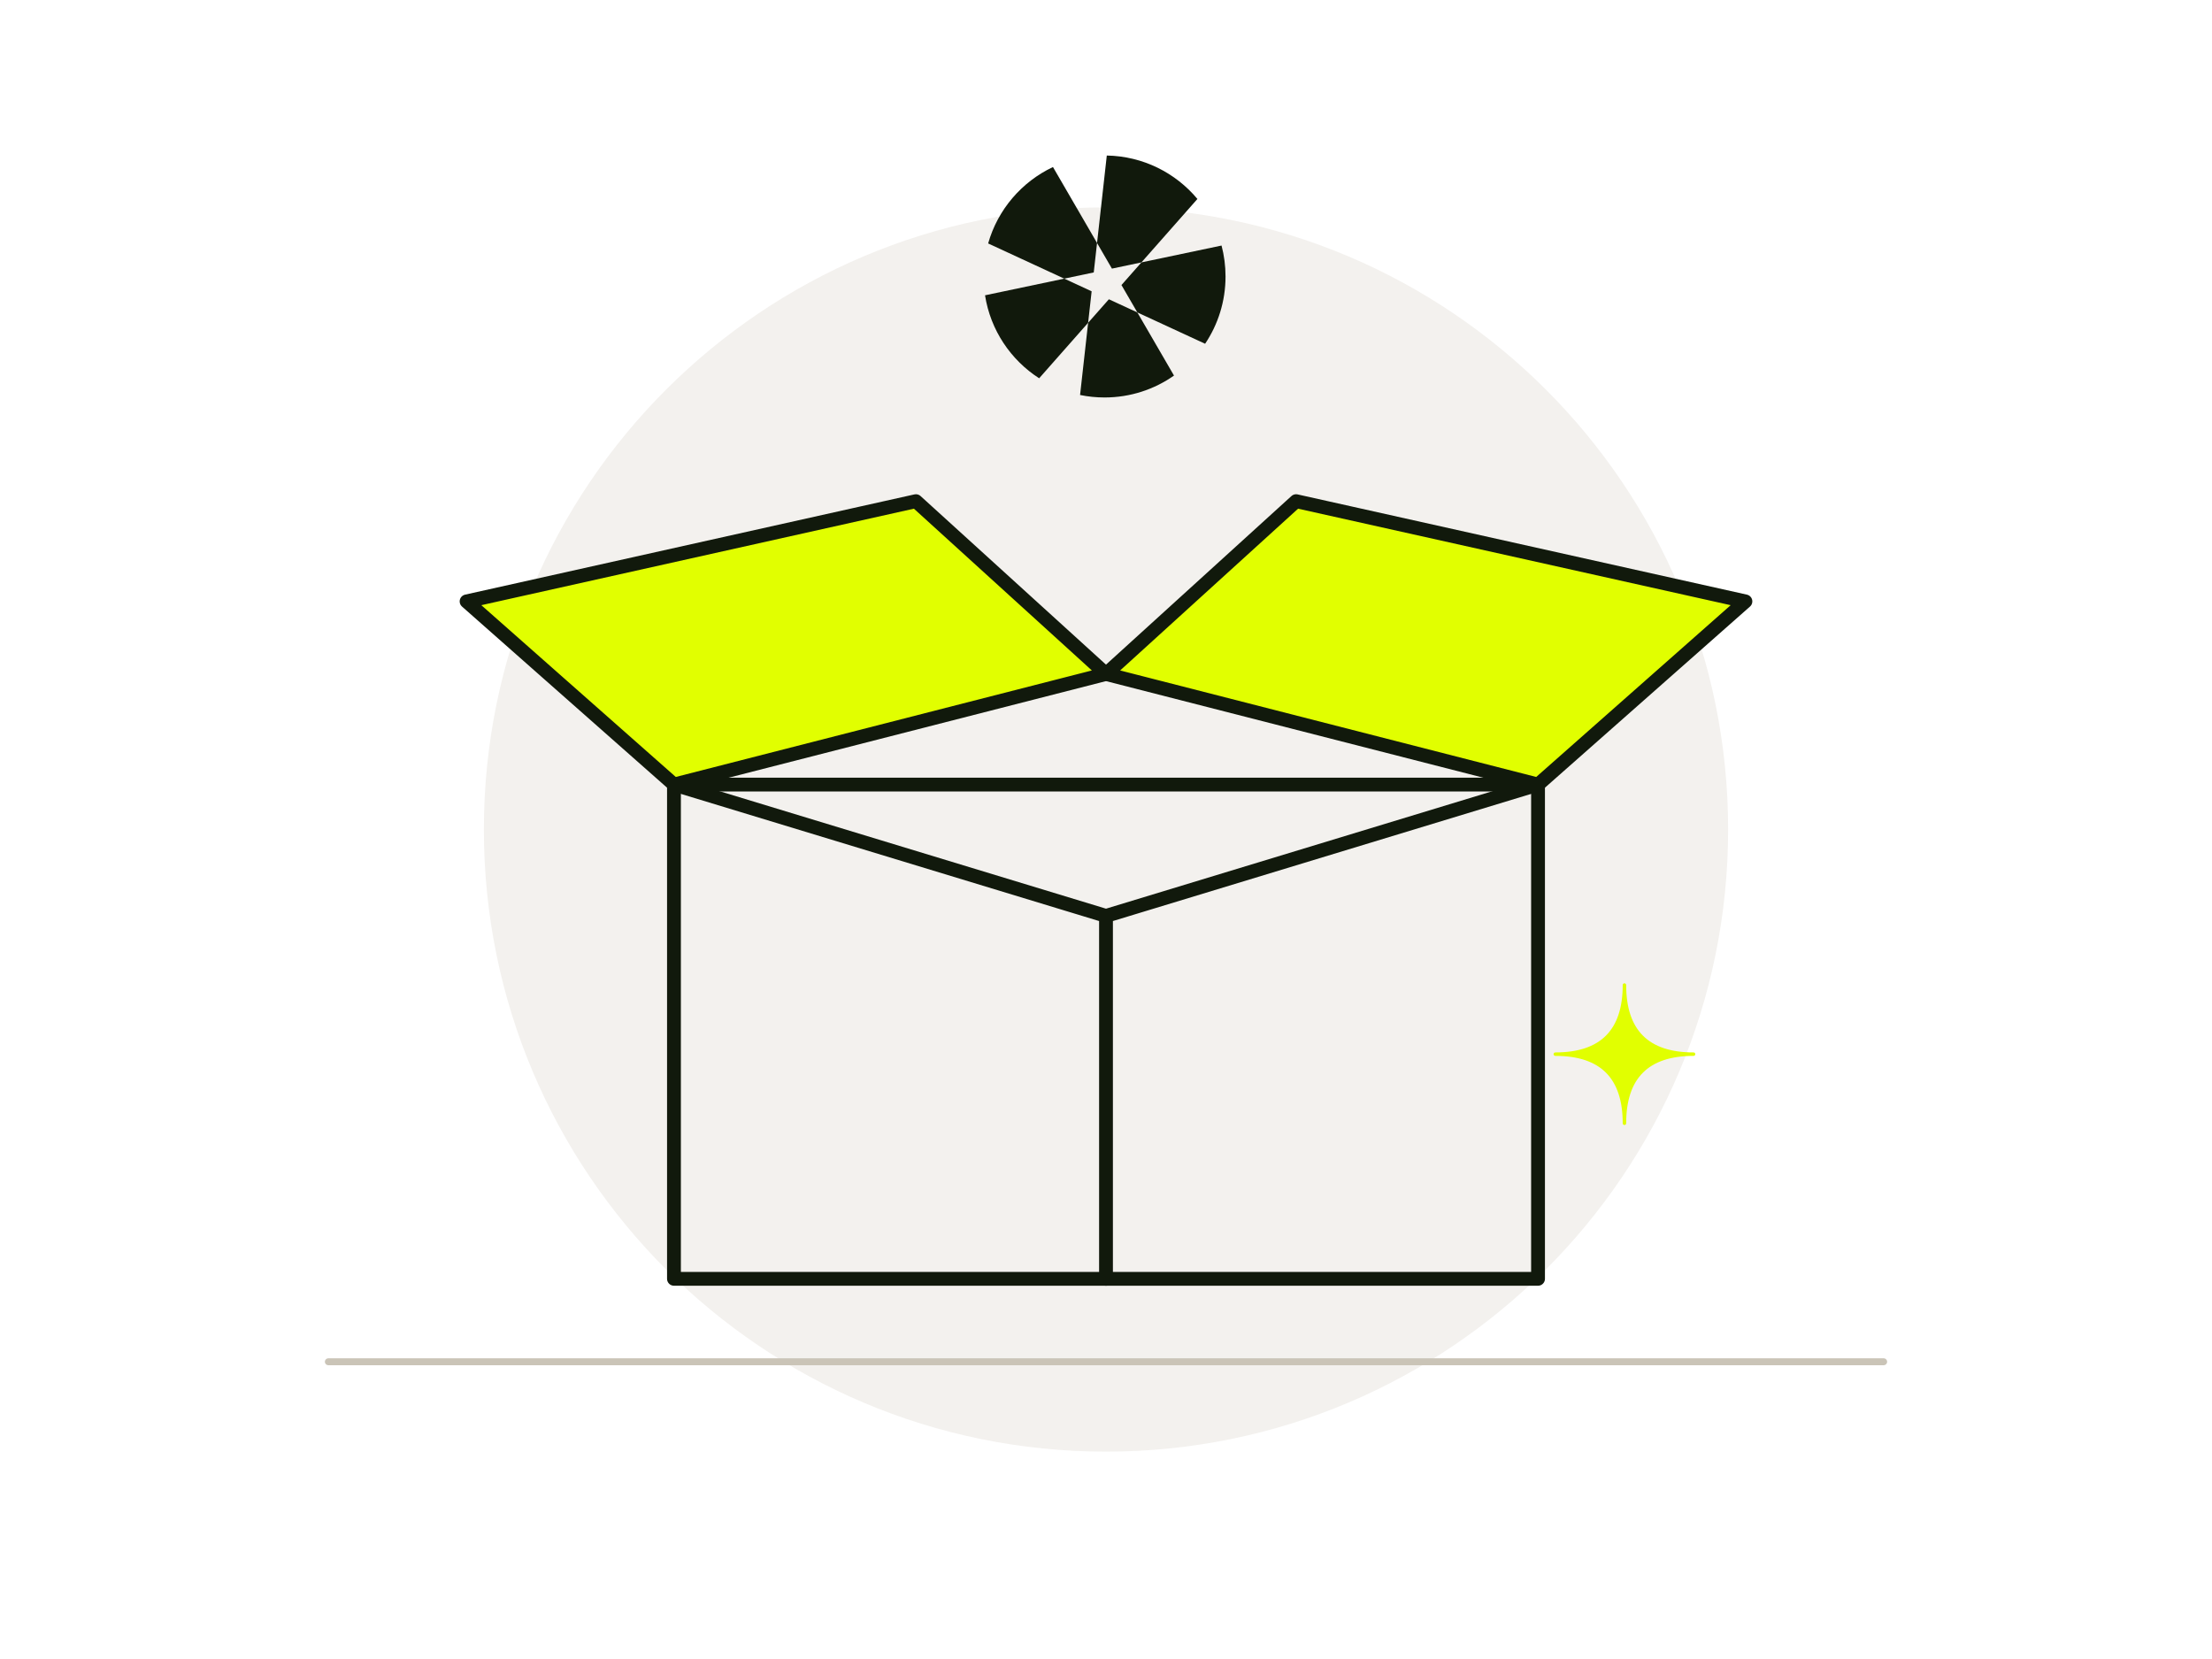
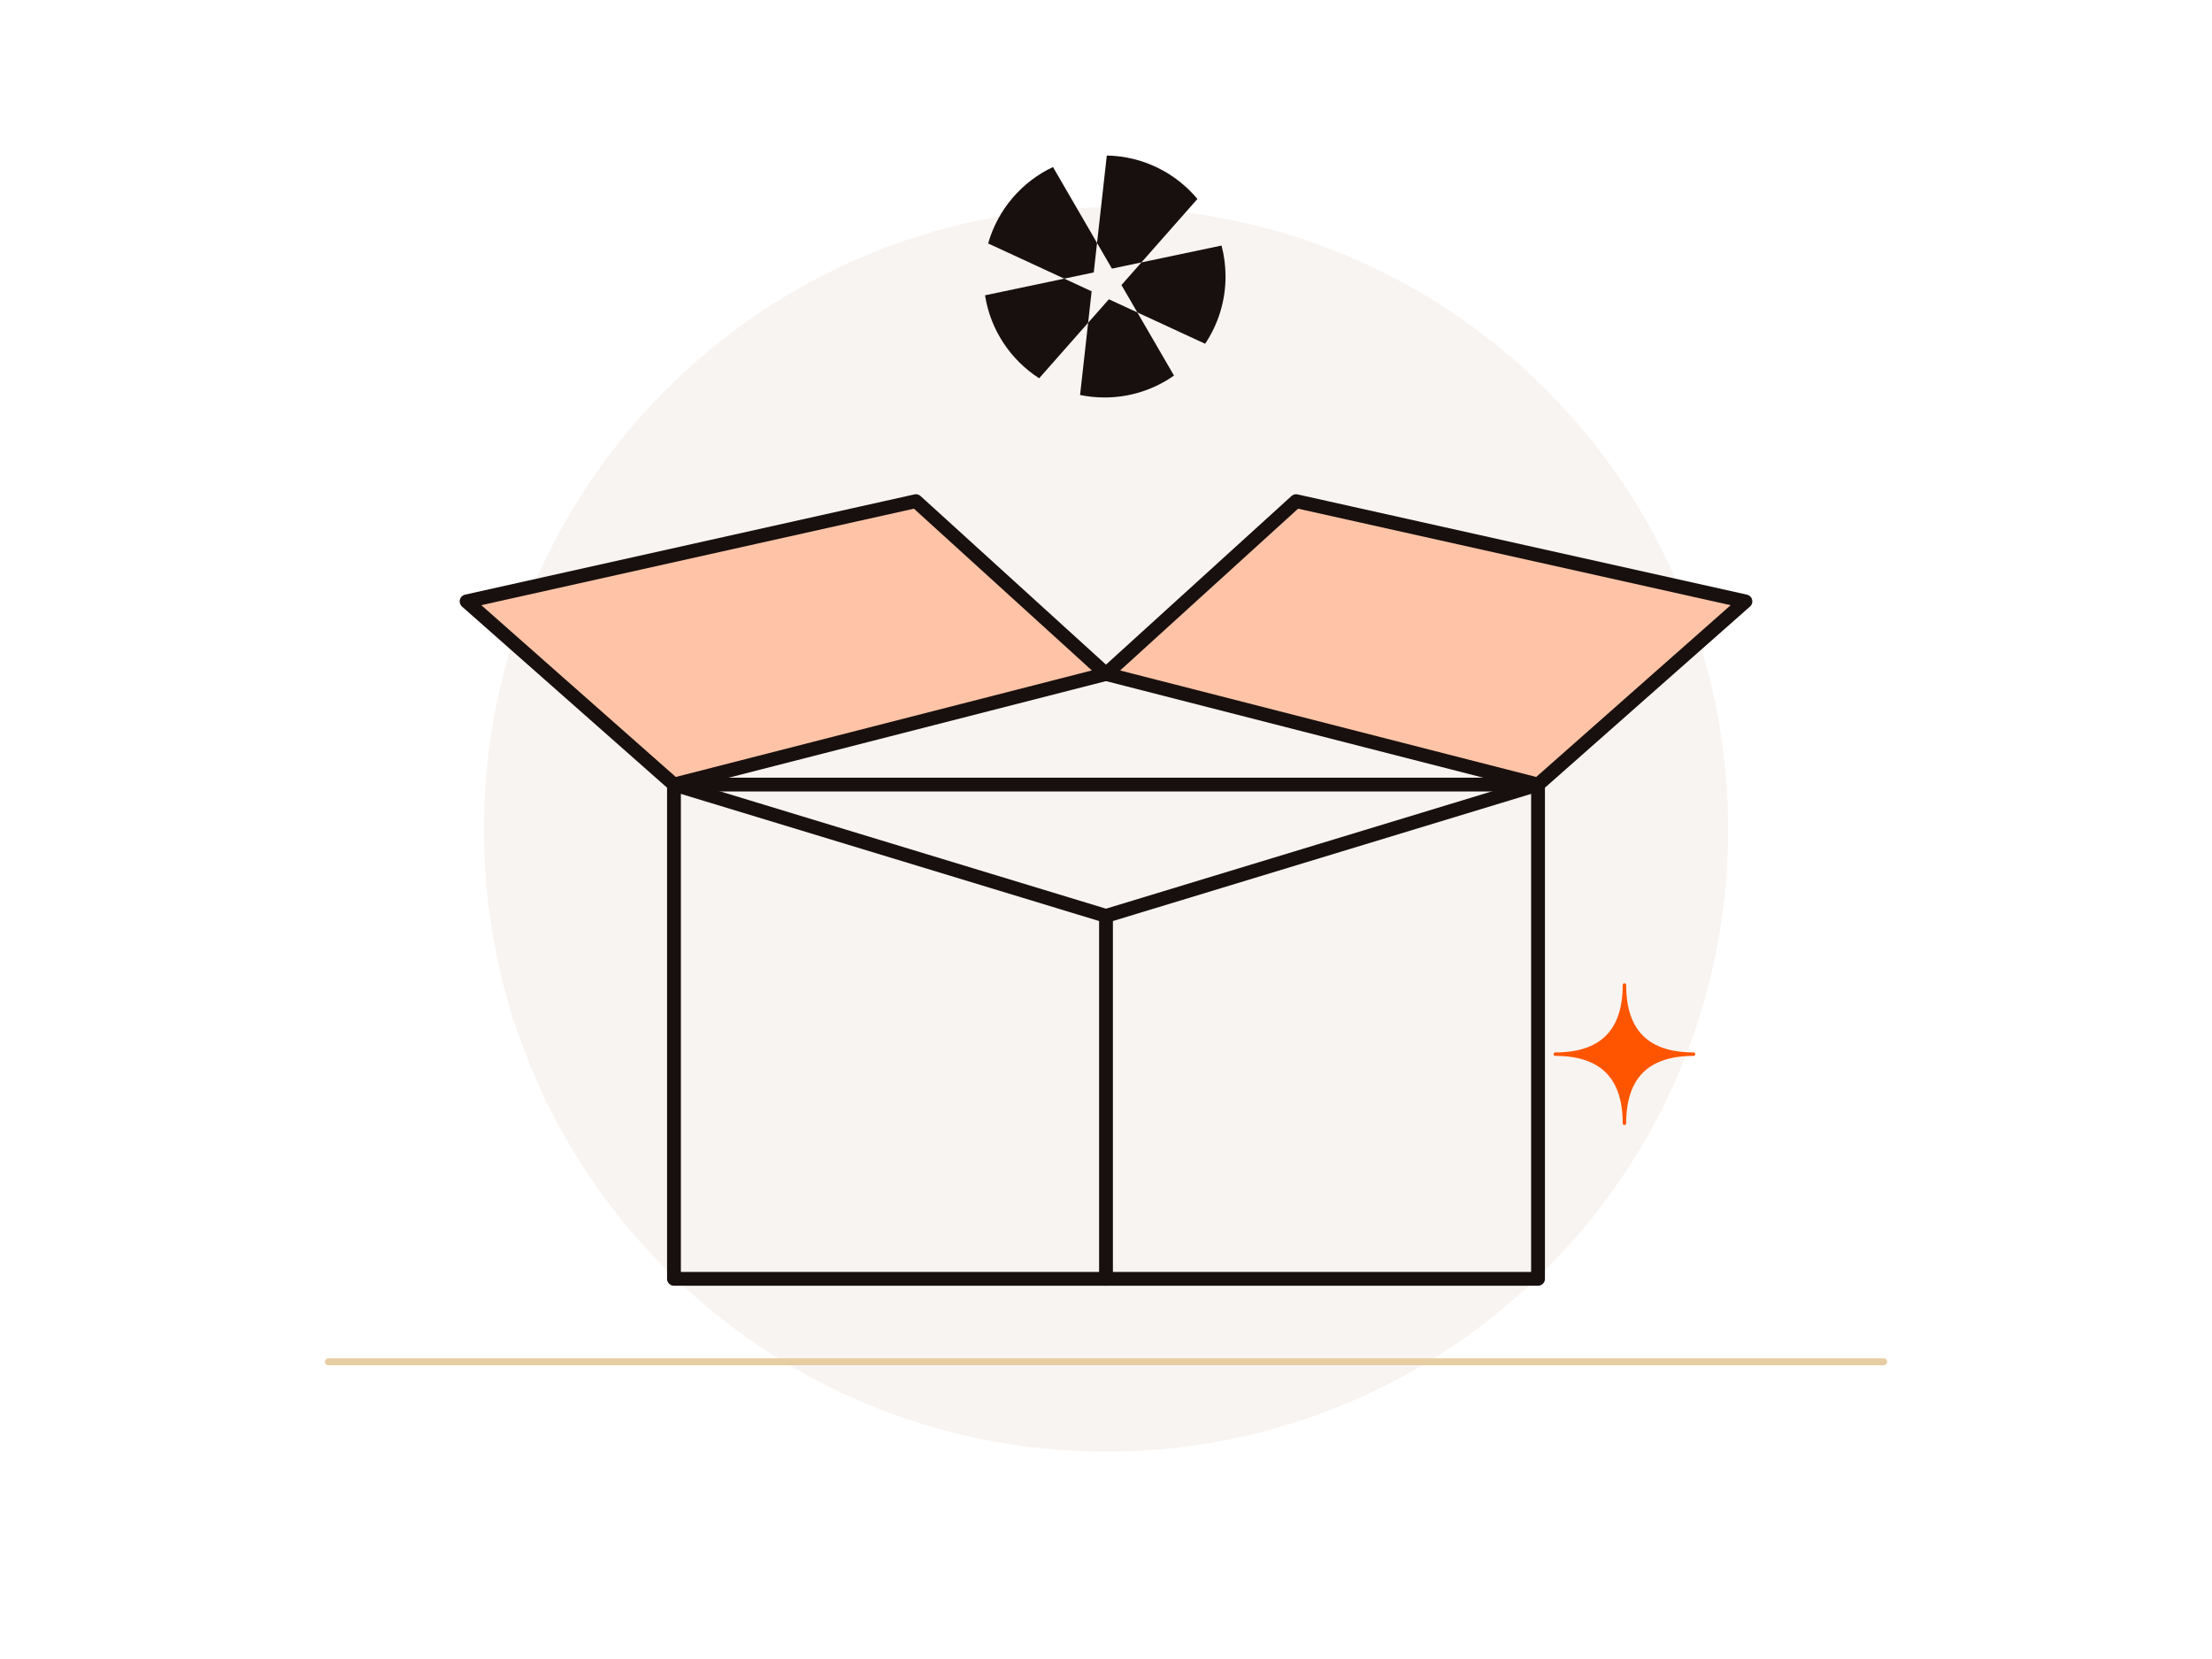
<svg xmlns="http://www.w3.org/2000/svg" width="640" height="480" viewBox="0 0 640 480" role="img">
-   <circle cx="320" cy="240" r="180" fill="#F3F1EE" />
-   <path d="M95 394H545" fill="none" stroke="#CAC4B7" stroke-width="2" stroke-linecap="round" stroke-linejoin="round" />
-   <path d="M195 227H445V370H195Z" fill="#F3F1EE" stroke="#11190C" stroke-width="4" stroke-linecap="round" stroke-linejoin="round" />
-   <path d="M195 227 135 174 265 145 320 195Z" fill="#E1FF00" stroke="#11190C" stroke-width="4" stroke-linecap="round" stroke-linejoin="round" />
-   <path d="M445 227 505 174 375 145 320 195Z" fill="#E1FF00" stroke="#11190C" stroke-width="4" stroke-linecap="round" stroke-linejoin="round" />
-   <path d="M195 227 320 265 445 227M320 265V370" fill="none" stroke="#11190C" stroke-width="4" stroke-linecap="round" stroke-linejoin="round" />
+   <circle cx="320" cy="240" r="180" fill="#F8F4F1" />
+   <path d="M95 394H545" fill="none" stroke="#E7CDA2" stroke-width="2" stroke-linecap="round" stroke-linejoin="round" />
+   <path d="M195 227H445V370H195Z" fill="#F8F4F1" stroke="#18100F" stroke-width="4" stroke-linecap="round" stroke-linejoin="round" />
+   <path d="M195 227 135 174 265 145 320 195Z" fill="#FFC4A7" stroke="#18100F" stroke-width="4" stroke-linecap="round" stroke-linejoin="round" />
+   <path d="M445 227 505 174 375 145 320 195Z" fill="#FFC4A7" stroke="#18100F" stroke-width="4" stroke-linecap="round" stroke-linejoin="round" />
+   <path d="M195 227 320 265 445 227M320 265V370" fill="none" stroke="#18100F" stroke-width="4" stroke-linecap="round" stroke-linejoin="round" />
  <g transform="translate(285 45) scale(0.3365385)">
-     <path d="M68.101 105.839L91.656 116.726L88.639 143.794L46.534 191.507C22.093 175.772 4.671 150.08 0 120.162L68.101 105.839Z" fill="#11190C" />
-     <path d="M130.951 134.888L162.455 189.17C145.558 201.035 124.972 208 102.758 208C95.547 208 88.507 207.265 81.709 205.868L88.639 143.794L106.478 123.581L130.951 134.888Z" fill="#11190C" />
-     <path d="M203.331 77.381C205.572 85.874 206.767 94.793 206.767 103.991C206.767 125.396 200.299 145.29 189.214 161.828L130.956 134.891L117.286 111.344L134.458 91.88L203.331 77.381Z" fill="#11190C" />
-     <path d="M104.686 0C135.983 0.569 163.901 14.96 182.597 37.328L134.452 91.881L109.092 97.219L96.299 75.178L104.686 0Z" fill="#11190C" />
-     <path d="M96.299 75.178L93.467 100.5L68.115 105.836L2.676 75.58C10.918 46.49 31.501 22.587 58.41 9.884L96.299 75.178Z" fill="#11190C" />
+     <path d="M68.101 105.839L91.656 116.726L88.639 143.794L46.534 191.507C22.093 175.772 4.671 150.08 0 120.162L68.101 105.839Z" fill="#18100F" />
+     <path d="M130.951 134.888L162.455 189.17C145.558 201.035 124.972 208 102.758 208C95.547 208 88.507 207.265 81.709 205.868L88.639 143.794L106.478 123.581L130.951 134.888Z" fill="#18100F" />
+     <path d="M203.331 77.381C205.572 85.874 206.767 94.793 206.767 103.991C206.767 125.396 200.299 145.29 189.214 161.828L130.956 134.891L117.286 111.344L134.458 91.88L203.331 77.381Z" fill="#18100F" />
+     <path d="M104.686 0C135.983 0.569 163.901 14.96 182.597 37.328L134.452 91.881L109.092 97.219L96.299 75.178L104.686 0Z" fill="#18100F" />
+     <path d="M96.299 75.178L93.467 100.5L68.115 105.836L2.676 75.58C10.918 46.49 31.501 22.587 58.41 9.884L96.299 75.178Z" fill="#18100F" />
  </g>
-   <path d="M470 285 Q470 305 490 305 Q470 305 470 325 Q470 305 450 305 Q470 305 470 285" fill="#E1FF00" stroke="#E1FF00" stroke-width="1" stroke-linecap="round" stroke-linejoin="round" />
+   <path d="M470 285 Q470 305 490 305 Q470 305 470 325 Q470 305 450 305 Q470 305 470 285" fill="#FF5500" stroke="#FF5500" stroke-width="1" stroke-linecap="round" stroke-linejoin="round" />
</svg>
